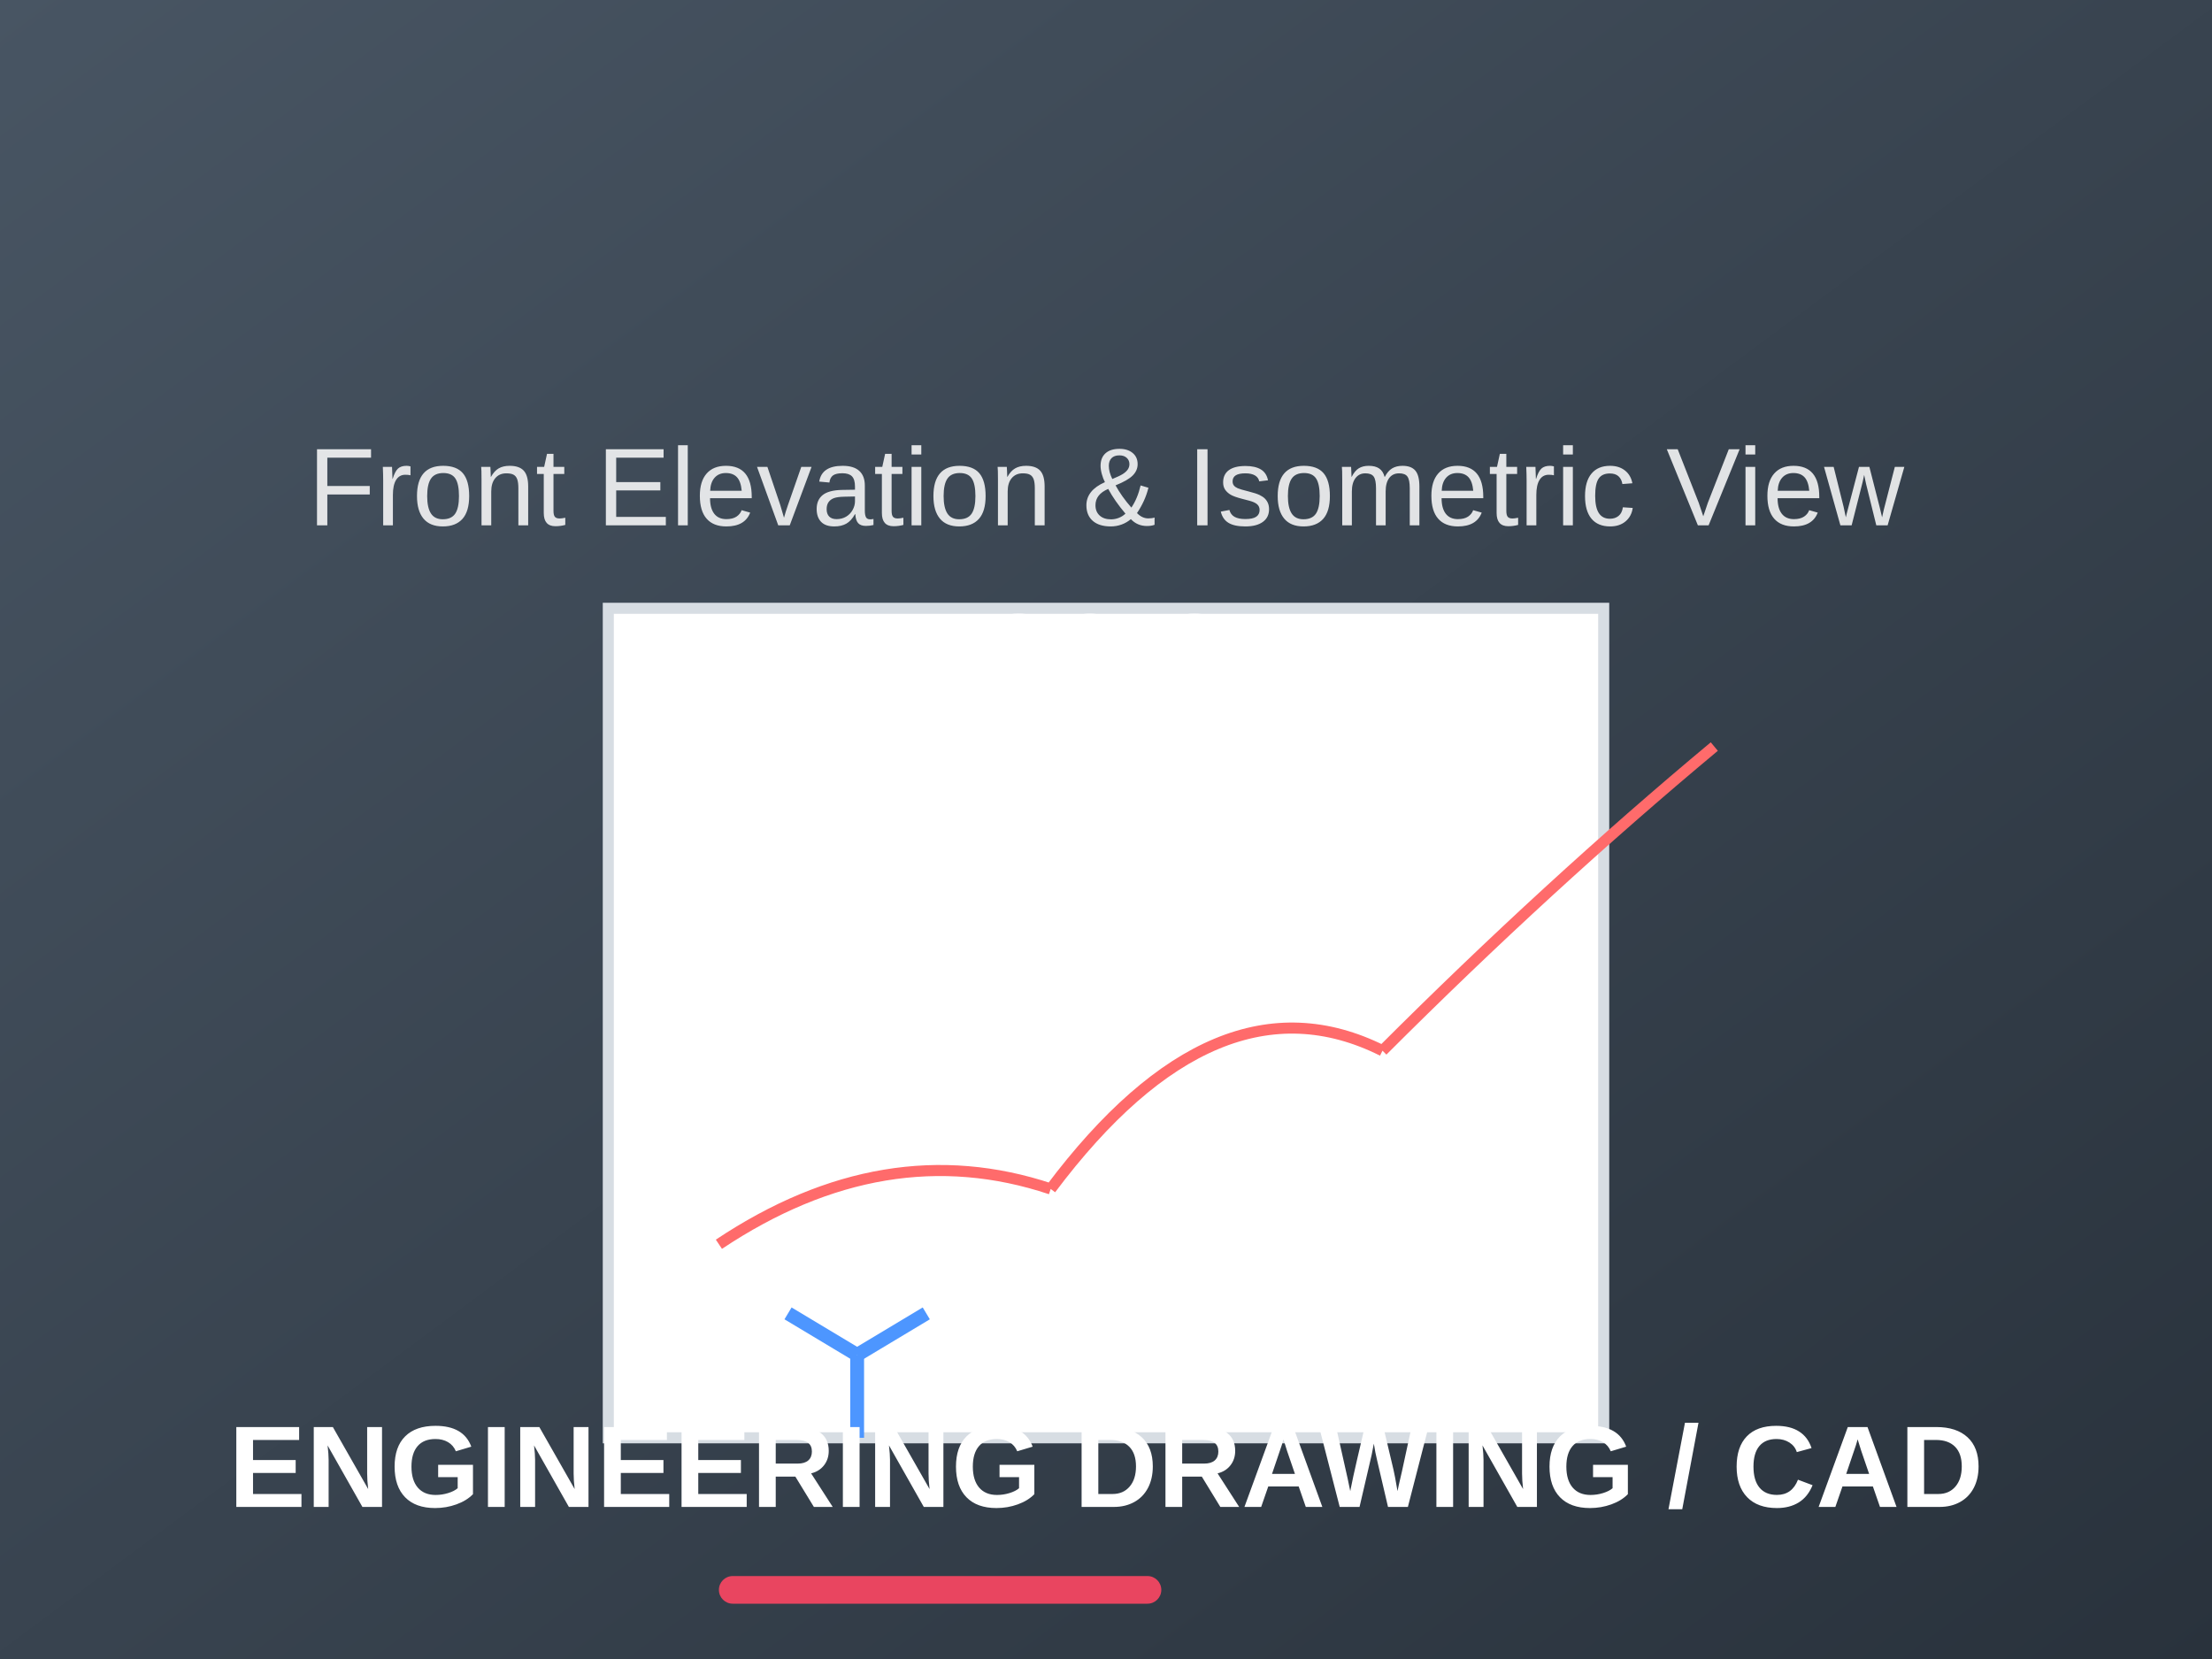
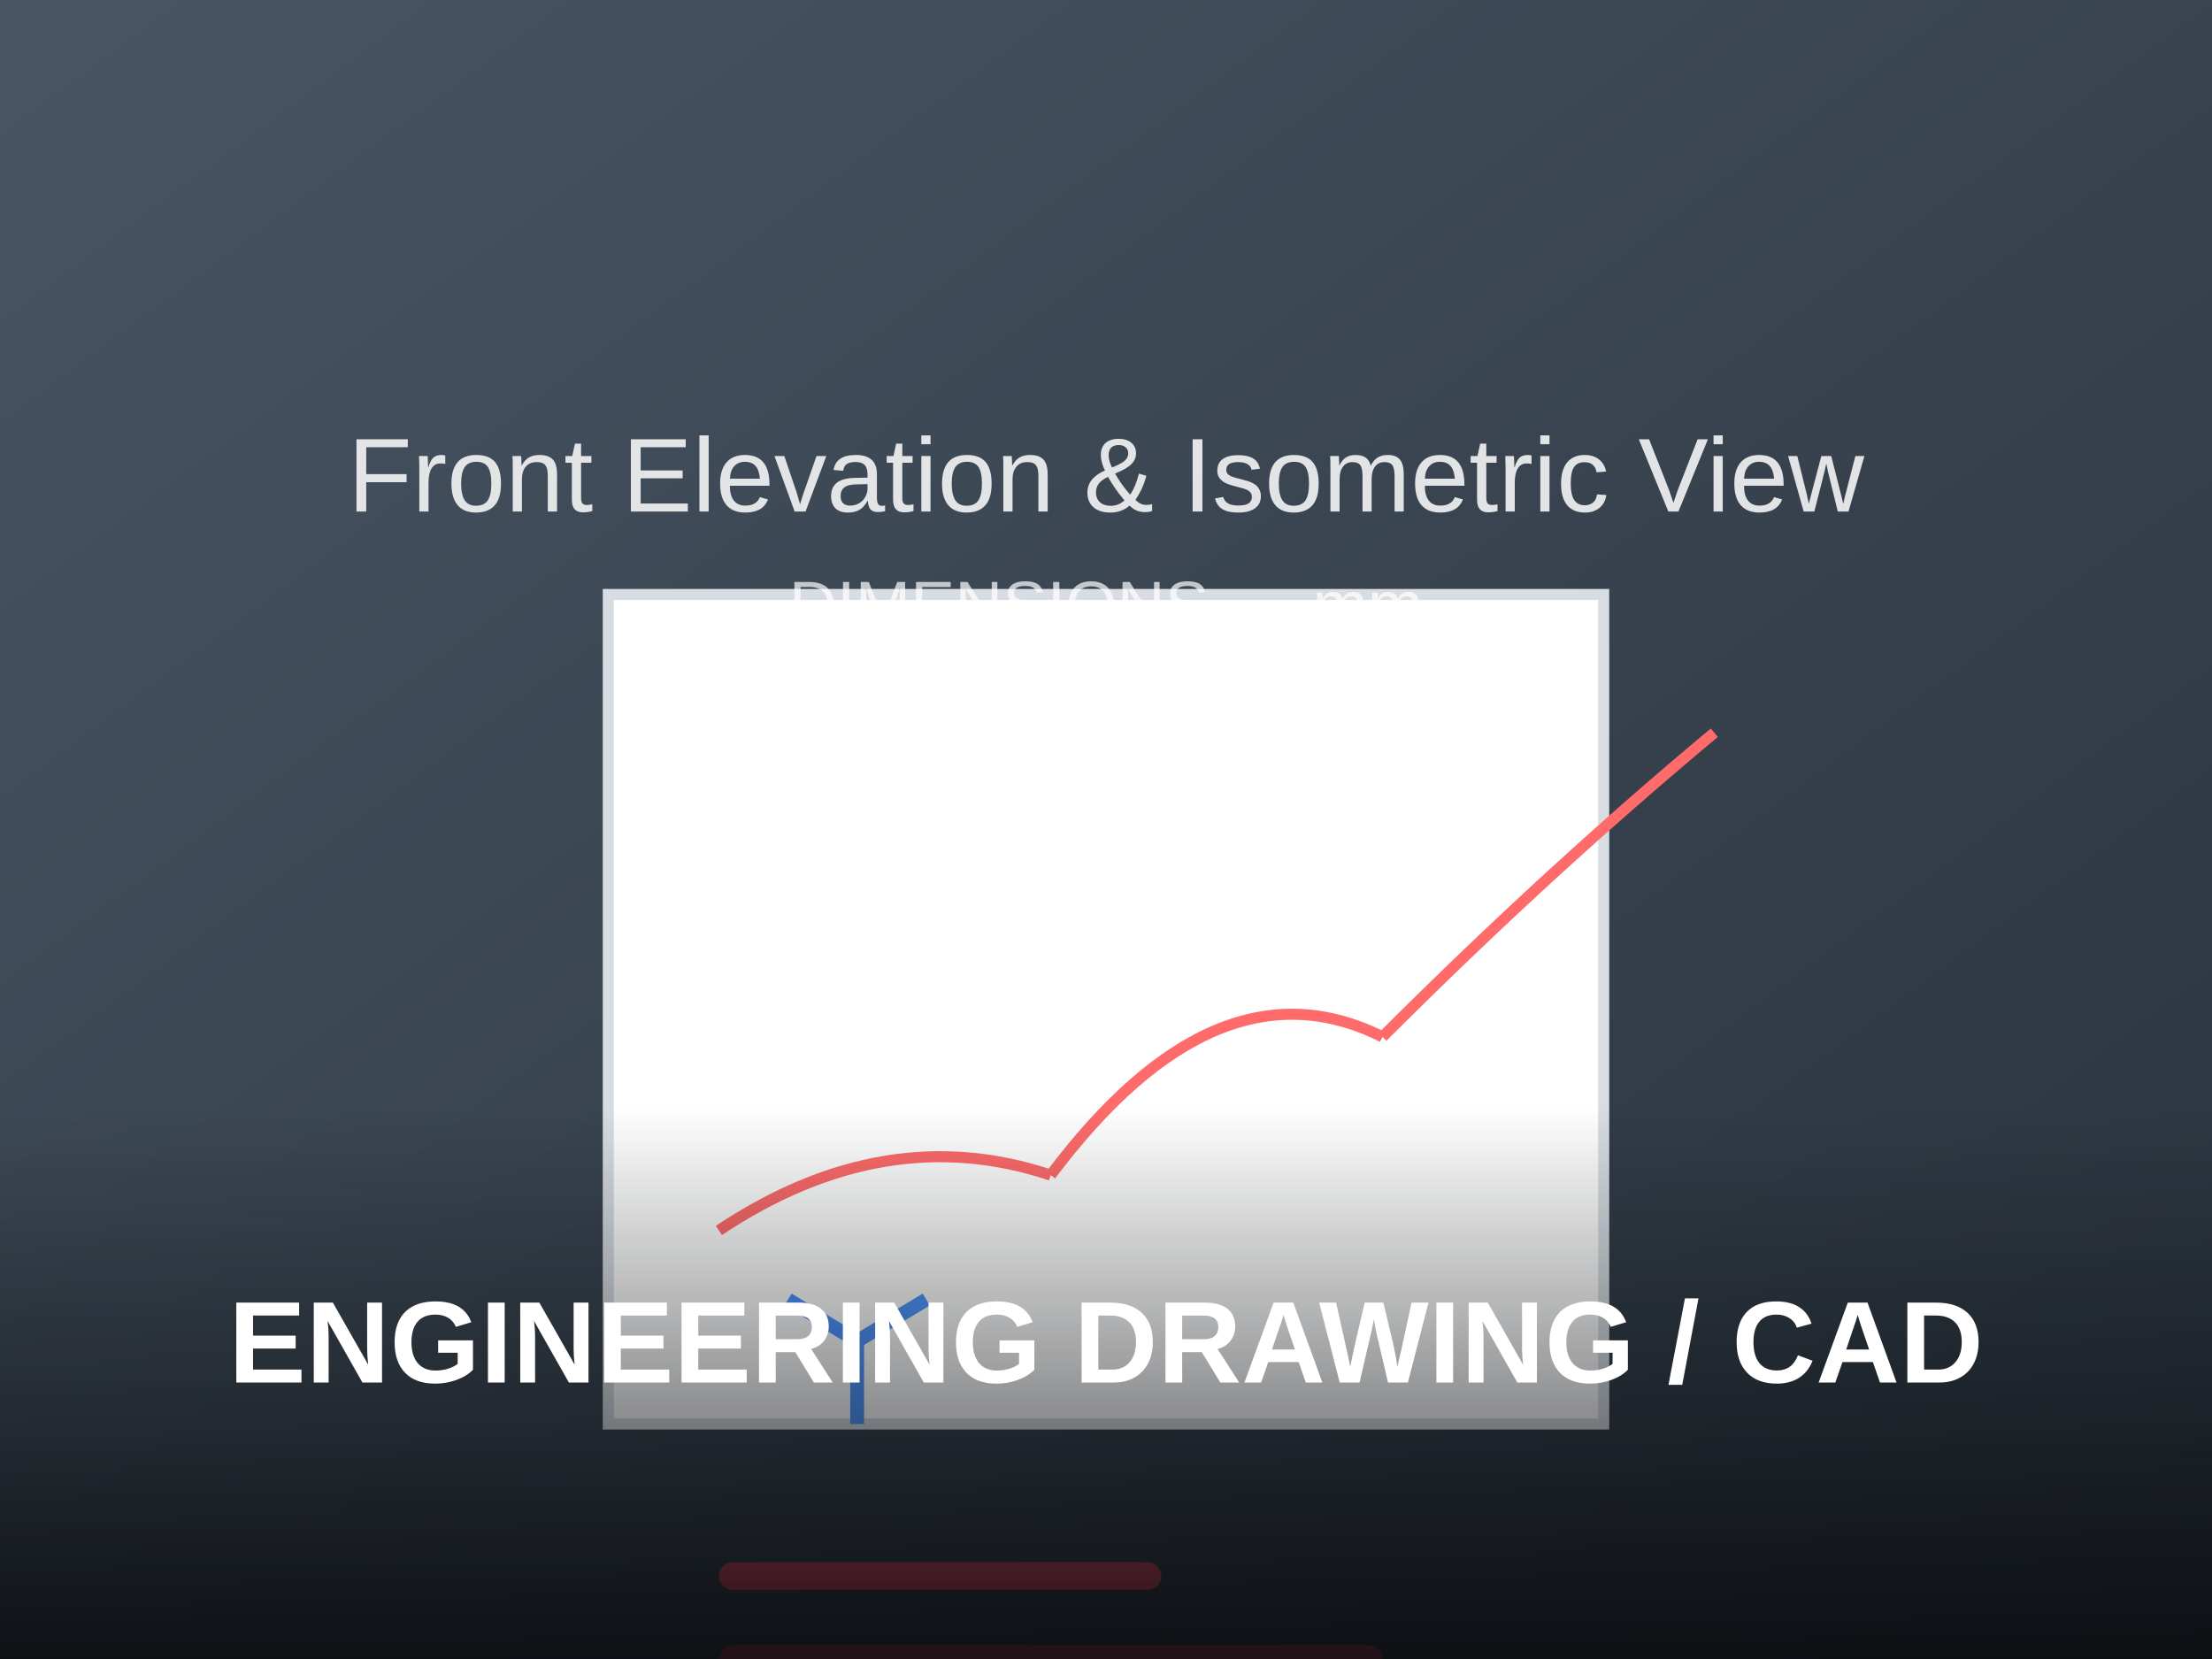
<svg xmlns="http://www.w3.org/2000/svg" width="800" height="600" viewBox="0 0 800 600">
  <defs>
    <linearGradient id="bg" x1="0" y1="0" x2="1" y2="1">
      <stop offset="0%" stop-color="#485563" />
      <stop offset="100%" stop-color="#29323c" />
    </linearGradient>
+     <linearGradient id="safeZone" x1="0" y1="0" x2="0" y2="1">
+       <stop offset="0%" stop-color="#0a0c0f" stop-opacity="0" />
+       <stop offset="60%" stop-color="#0a0c0f" stop-opacity="0.5" />
+       <stop offset="100%" stop-color="#0a0c0f" stop-opacity="0.9" />
+     </linearGradient>
  </defs>
  <rect width="800" height="600" fill="url(#bg)" />
-   <g transform="translate(400,290)">
+   <g transform="translate(400,285)">
    <rect x="-180" y="-70" width="360" height="300" fill="#ffffff" stroke="#d7dde3" stroke-width="4" />
    <g transform="translate(-140,-30)" stroke="#ff6b6b" stroke-width="4" fill="none">
      <path d="M0 190 Q60 150 120 170 M120 170 Q180 90 240 120 M240 120 Q300 60 360 10" />
    </g>
    <g transform="translate(-90,200)" stroke="#4d96ff" stroke-width="5">
      <line x1="0" y1="0" x2="0" y2="30" />
      <line x1="0" y1="0" x2="25" y2="-15" />
      <line x1="0" y1="0" x2="-25" y2="-15" />
    </g>
    <rect x="-140" y="280" width="160" height="10" rx="5" fill="#e94560" />
    <rect x="-140" y="310" width="240" height="10" rx="5" fill="#e94560" />
-     <text x="0" y="-100" text-anchor="middle" fill="#ffffff" font-family="Arial, sans-serif" font-size="40" opacity="0.85">Front Elevation &amp; Isometric View</text>
-     <text x="0" y="-50" text-anchor="middle" fill="#ffffff" font-family="Arial, sans-serif" font-size="26" opacity="0.7">DIMENSIONS — mm</text>
+     <text x="0" y="-100" text-anchor="middle" fill="#ffffff" font-family="Arial, sans-serif" font-size="38" opacity="0.85">Front Elevation &amp; Isometric View</text>
+     <text x="0" y="-58" text-anchor="middle" fill="#ffffff" font-family="Arial, sans-serif" font-size="24" opacity="0.7">DIMENSIONS — mm</text>
  </g>
-   <text x="400" y="545" text-anchor="middle" fill="#ffffff" font-family="Arial, sans-serif" font-size="42" font-weight="bold">ENGINEERING DRAWING / CAD</text>
+   <rect x="0" y="400" width="800" height="200" fill="url(#safeZone)" />
+   <text x="400" y="500" text-anchor="middle" fill="#ffffff" font-family="Arial, sans-serif" font-size="42" font-weight="bold">ENGINEERING DRAWING / CAD</text>
</svg>
